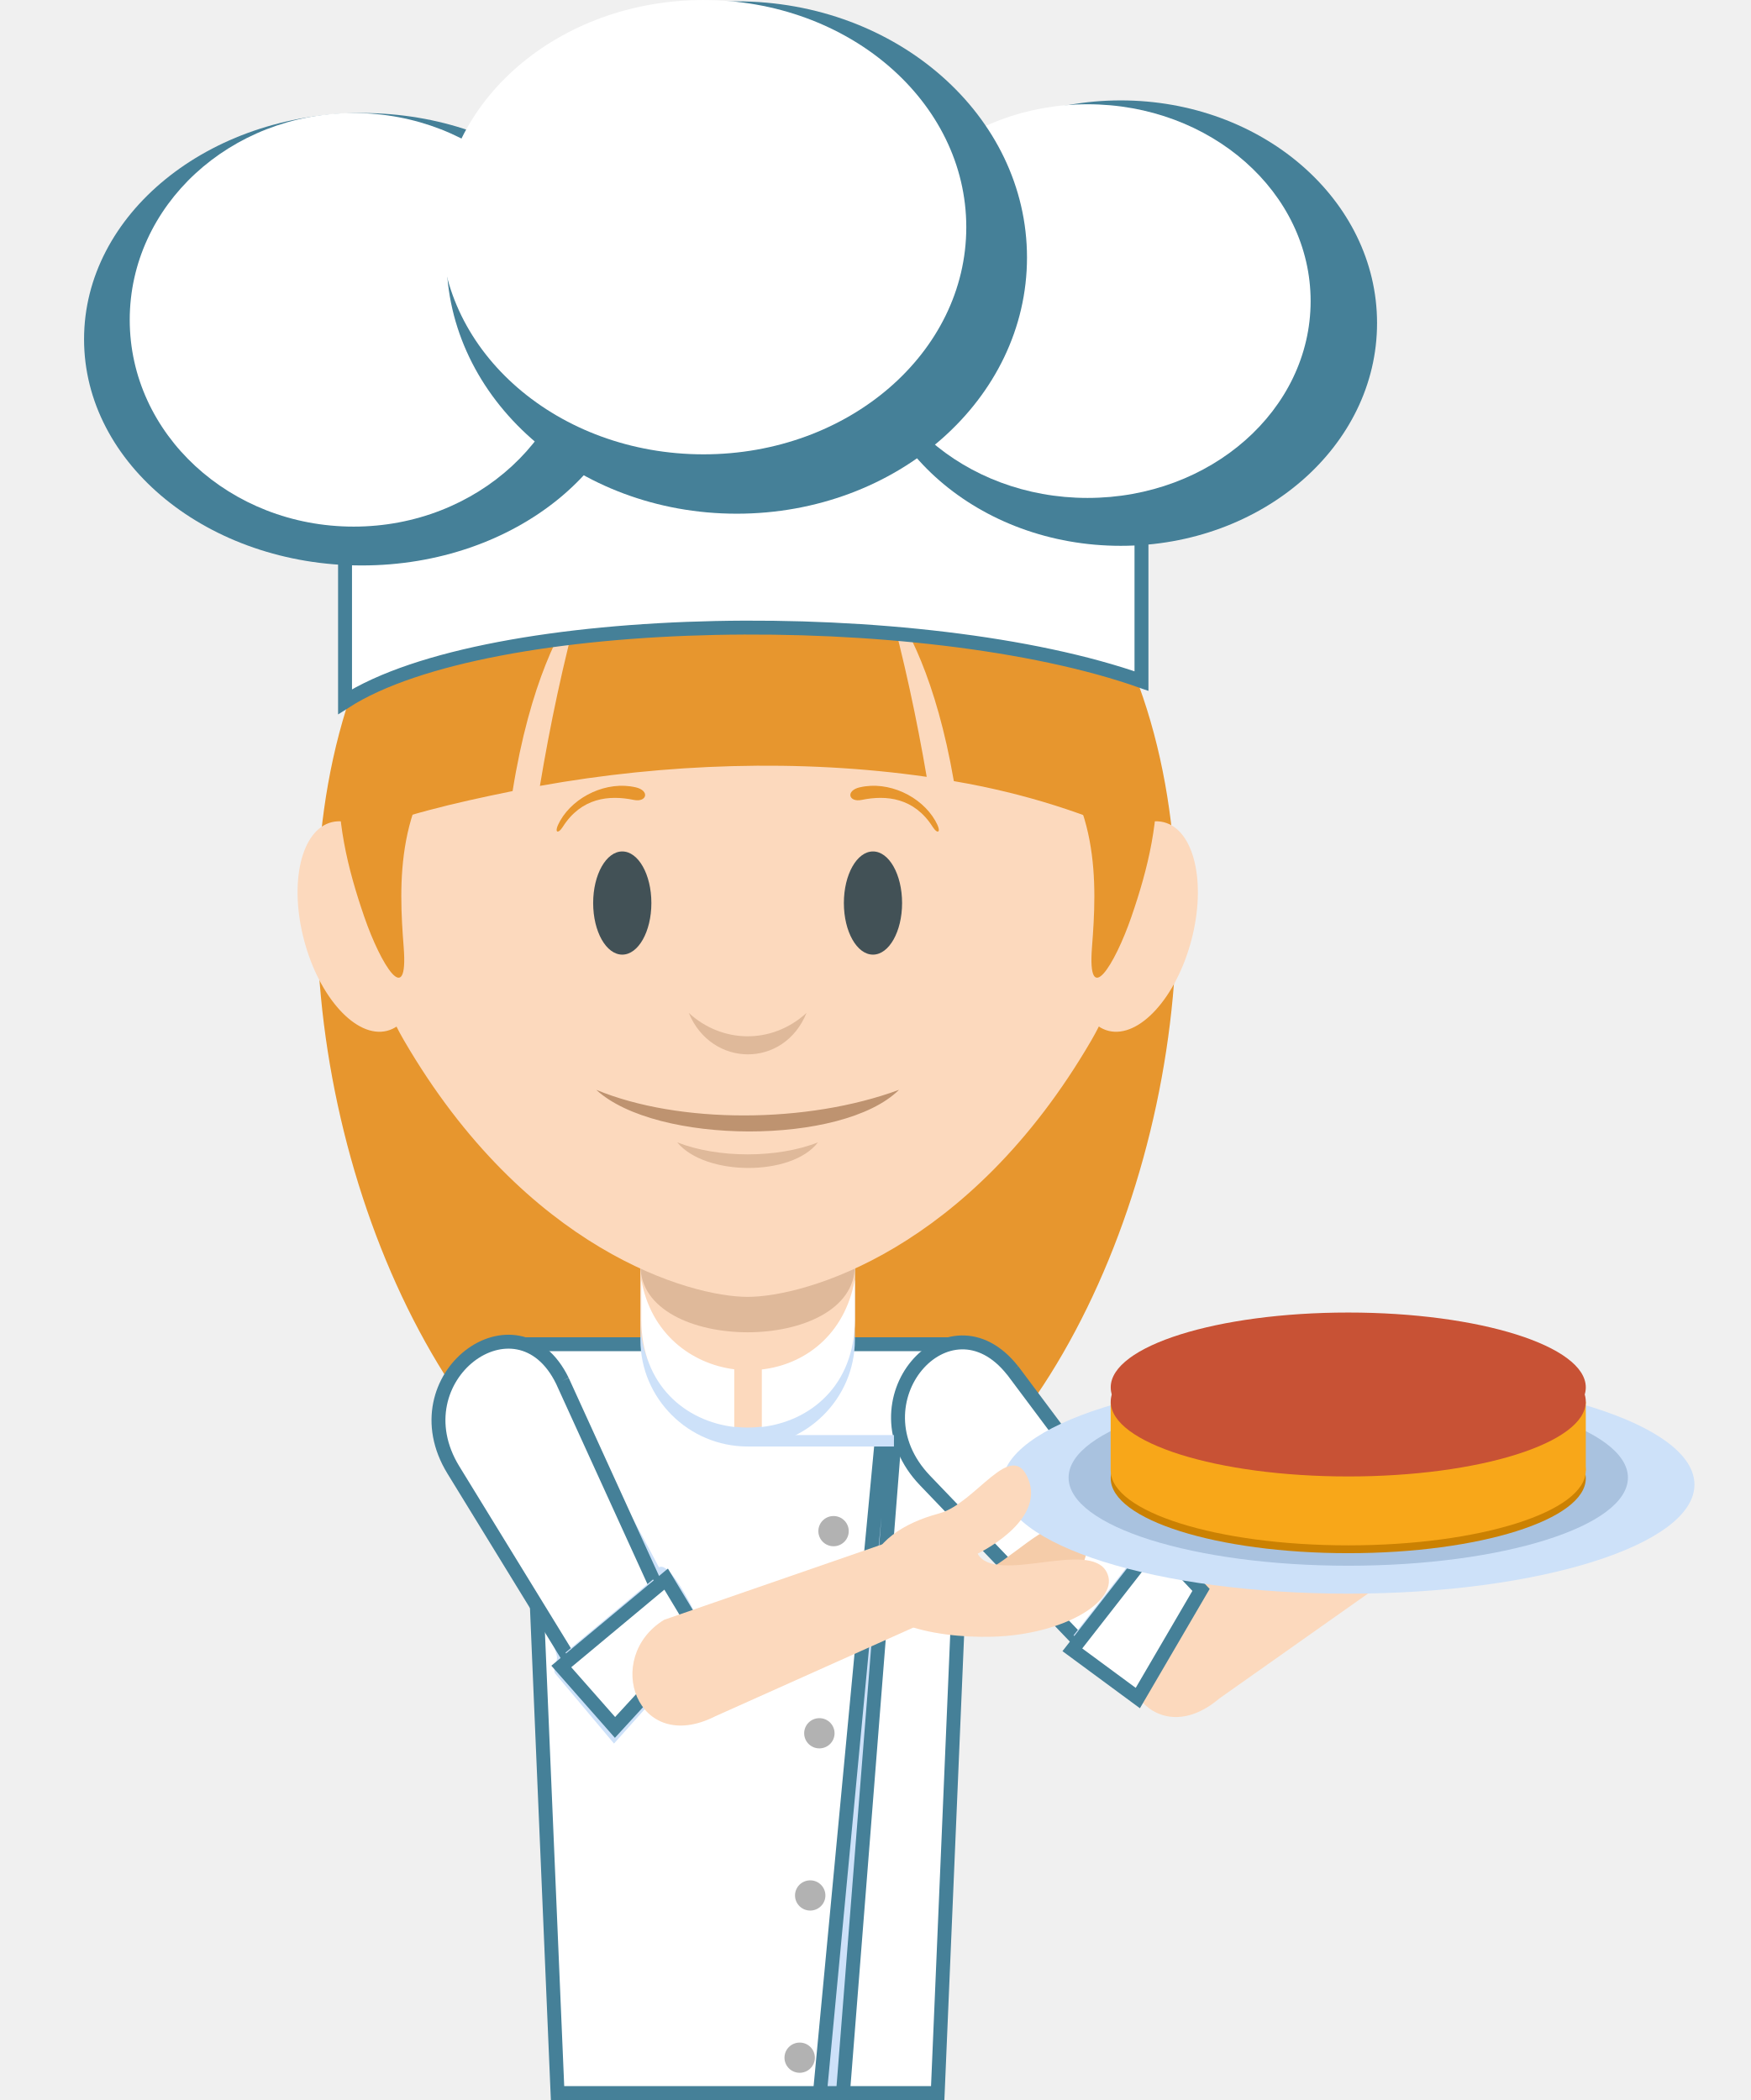
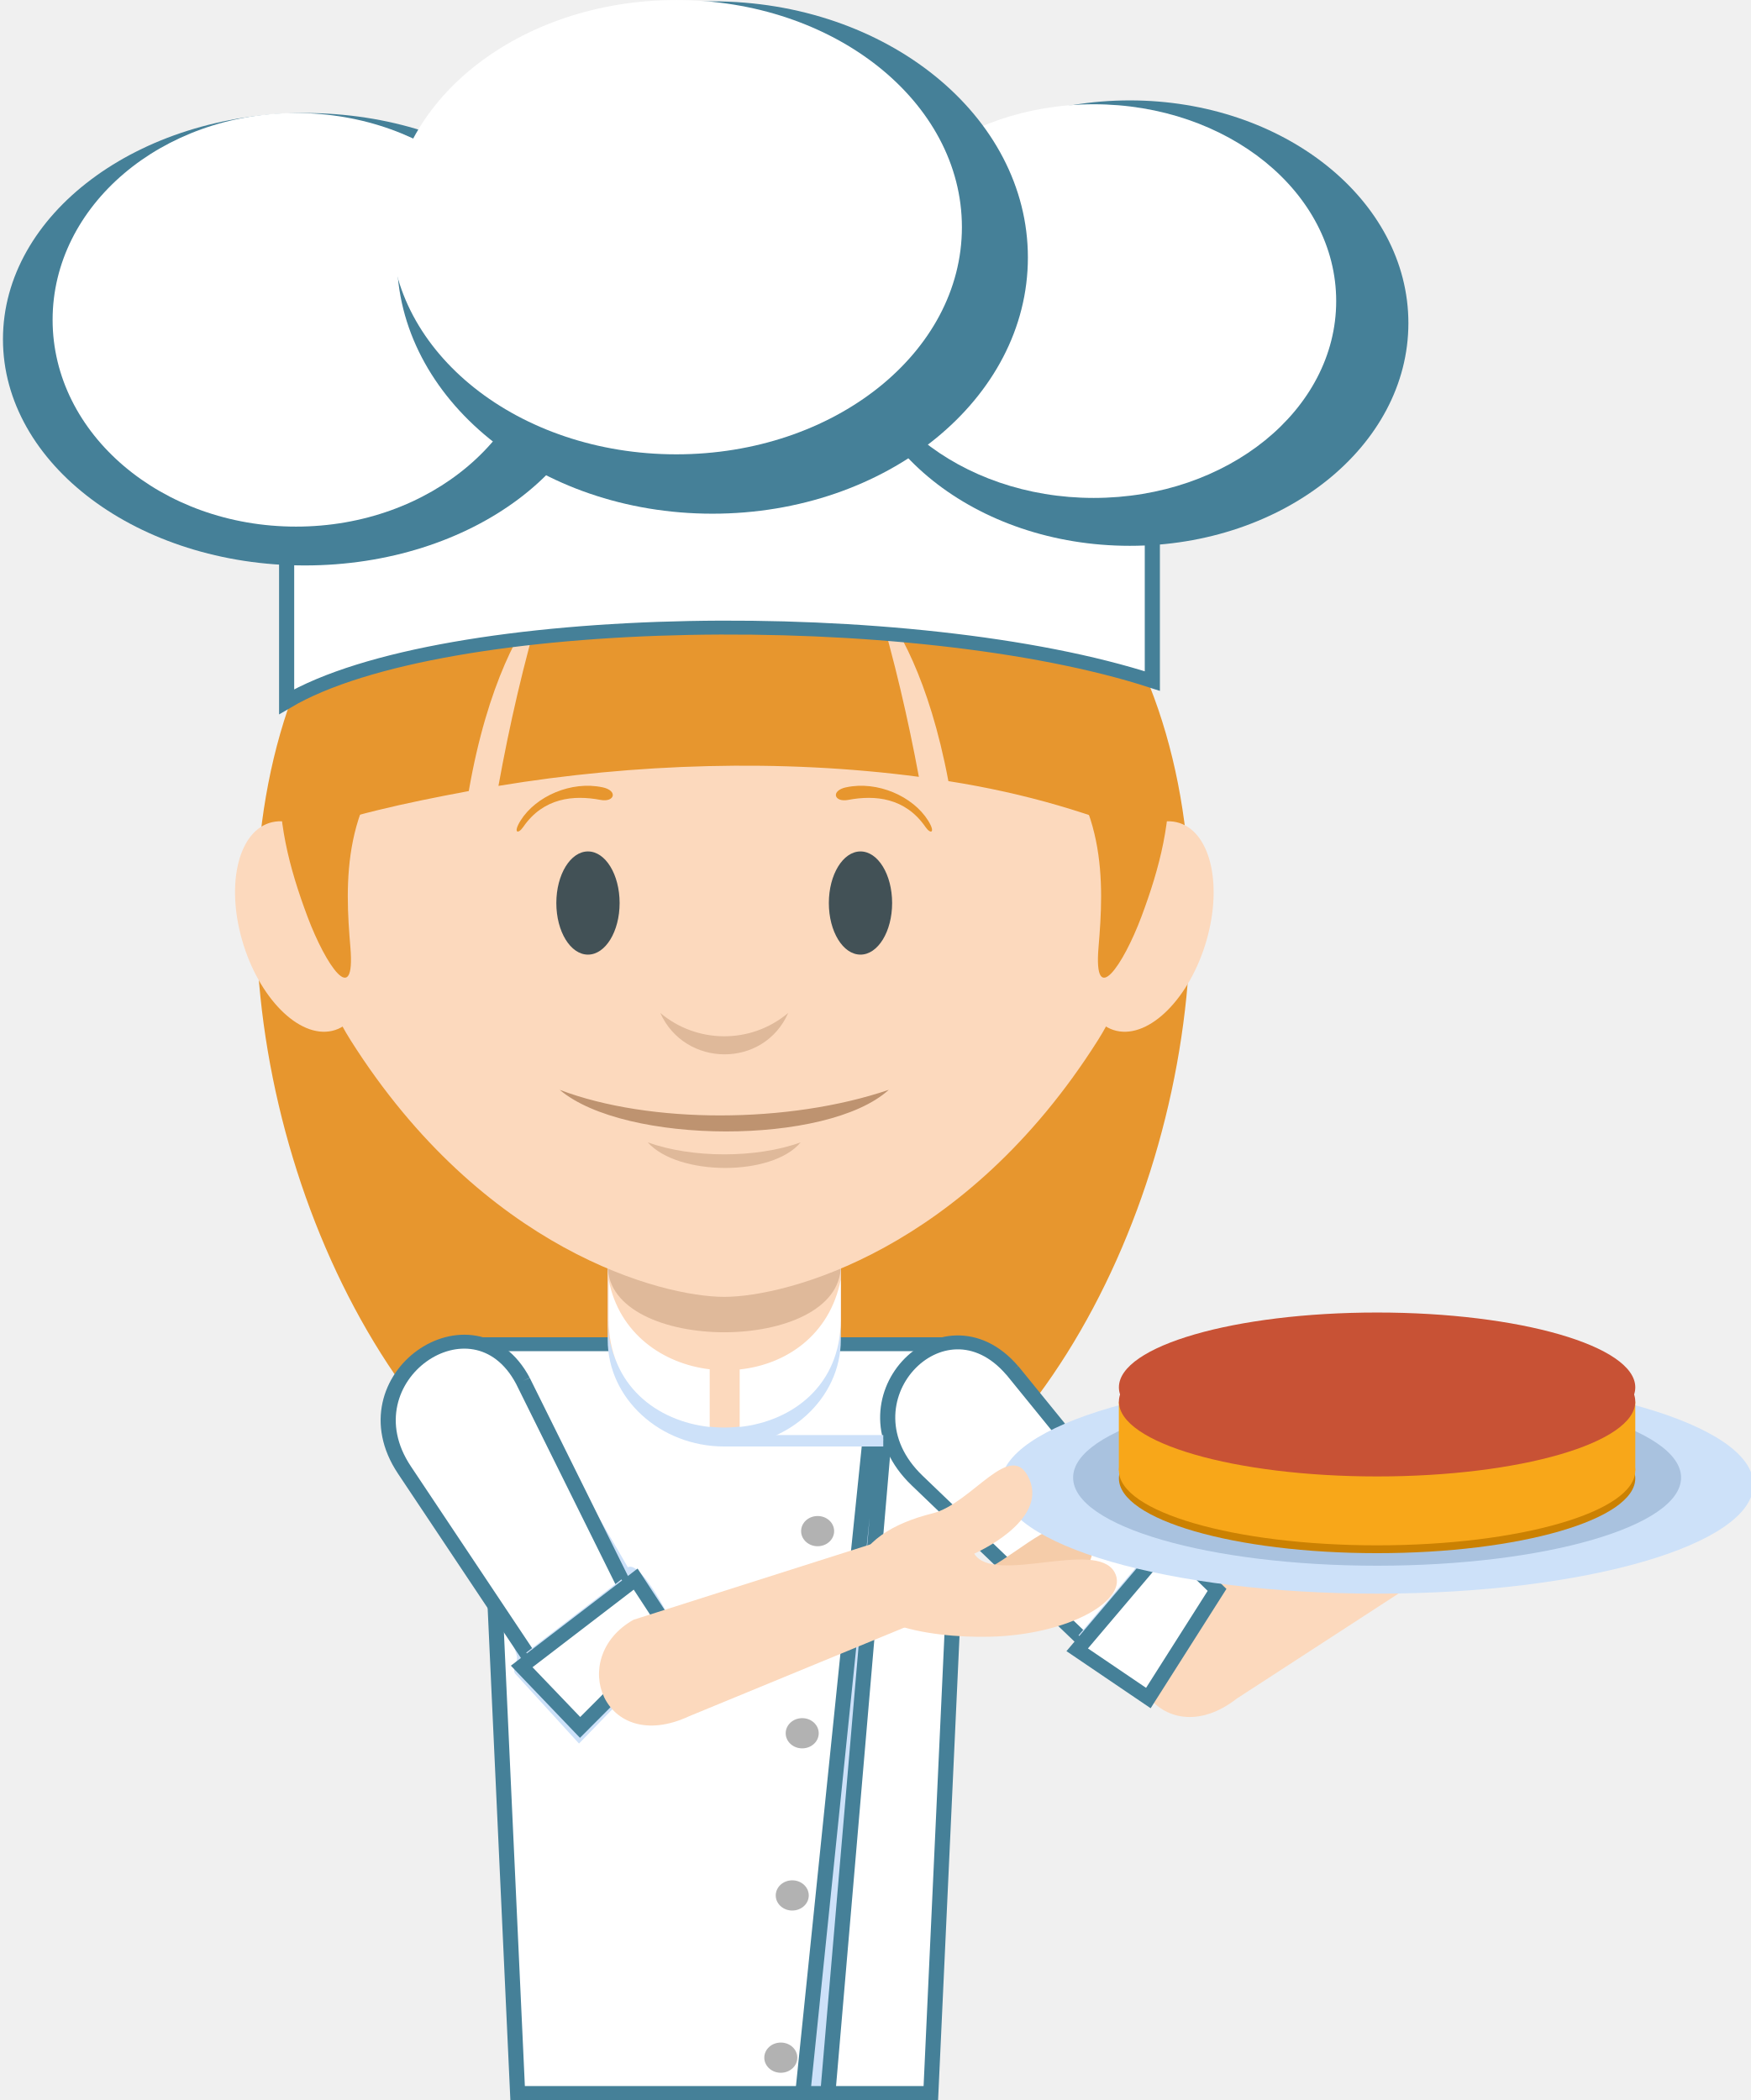
<svg xmlns="http://www.w3.org/2000/svg" id="svg9999" version="1.1" viewBox="0 0 33.073 39.687" height="150" width="125">
  <defs id="defs9993" />
-   <g style="display:inline" transform="translate(-63.58583,-56.84993)" id="layer1">
+   <g style="display:inline" transform="matrix(1.086957,0,0,0.9999902,-70.78541,-56.84938)" id="layer1">
    <g id="g18815">
      <path d="m 77.684,64.714 c -12.785,0 -8.651,21.943 0.027,21.943 8.678,0 12.757,-21.943 -0.027,-21.943" style="fill:#e7962e;fill-opacity:1;fill-rule:evenodd;stroke:none;stroke-width:0.263" id="path4840" />
      <path d="M 81.904,82.254 81.303,96.406 H 74.12 L 73.519,82.254 Z" style="fill:#ffffff;fill-opacity:1;fill-rule:evenodd;stroke:#458098;stroke-width:0.263;stroke-opacity:1" id="path4844" />
      <path d="m 73.444,82.261 c 0.422,0.128 2.244,3.552 2.592,4.209 0.267,-0.152 0.912,1.359 0.912,1.359 l -1.761,1.972 -1.113,-1.325 c -0.057,-0.129 0.065,-0.212 0.029,-0.349 -0.085,-0.33 -0.292,-0.716 -0.384,-0.936 -0.367,-0.876 -0.275,-3.816 -0.275,-4.929" style="fill:#cde1f9;fill-opacity:1;fill-rule:evenodd;stroke:none;stroke-width:0.263" id="path4848" />
      <path d="m 77.712,75.777 v 0 c 1.115,0 2.026,0.907 2.026,2.016 v 4.378 c 0,1.109 -0.912,2.016 -2.026,2.016 v 0 c -1.115,0 -2.026,-0.907 -2.026,-2.016 v -4.378 c 0,-1.109 0.912,-2.016 2.026,-2.016" style="fill:#cde1f9;fill-opacity:1;fill-rule:evenodd;stroke:none;stroke-width:0.263" id="path4852" />
      <path d="m 77.712,75.419 v 0 c 1.115,0 2.026,0.907 2.026,2.016 v 4.378 c 0,1.109 -0.912,2.016 -2.026,2.016 v 0 c -1.115,0 -2.026,-0.908 -2.026,-2.016 v -4.378 c 0,-1.109 0.912,-2.016 2.026,-2.016" style="fill:#fcd9bd;fill-opacity:1;fill-rule:evenodd;stroke:none;stroke-width:0.263" id="path4856" />
      <path d="m 82.719,82.749 3.23,4.321 c 0.518,0.692 -0.944,1.871 -1.49,1.302 l -3.395,-3.542 c -1.421,-1.483 0.446,-3.613 1.654,-2.08" style="fill:#ffffff;fill-opacity:1;fill-rule:evenodd;stroke:#458098;stroke-width:0.263;stroke-opacity:1" id="path4860" />
      <path d="m 79.738,80.766 v 0 c 0,1.683 -4.052,1.683 -4.052,0 0,-1.683 4.052,-1.683 4.052,0" style="fill:#dfb99a;fill-opacity:1;fill-rule:evenodd;stroke:none;stroke-width:0.263" id="path4864" />
      <path d="m 77.712,65.33 c -8.865,0 -8.186,8.27 -6.495,11.179 2.308,3.971 5.413,4.85 6.495,4.85 1.082,0 4.186,-0.879 6.495,-4.85 1.691,-2.91 2.37,-11.179 -6.495,-11.179" style="fill:#fcd9bd;fill-opacity:1;fill-rule:evenodd;stroke:none;stroke-width:0.263" id="path4868" />
      <path d="m 69.854,72.388 c 0.577,-0.142 1.277,0.625 1.564,1.714 0.288,1.089 0.053,2.087 -0.523,2.23 -0.577,0.142 -1.277,-0.625 -1.564,-1.714 -0.288,-1.089 -0.053,-2.087 0.523,-2.23" style="fill:#fcd9bd;fill-opacity:1;fill-rule:evenodd;stroke:none;stroke-width:0.263" id="path4872" />
      <path d="m 85.573,72.388 c -0.577,-0.142 -1.277,0.625 -1.564,1.714 -0.288,1.089 -0.053,2.087 0.523,2.23 0.577,0.142 1.277,-0.625 1.564,-1.714 0.287,-1.089 0.053,-2.087 -0.523,-2.23" style="fill:#fcd9bd;fill-opacity:1;fill-rule:evenodd;stroke:none;stroke-width:0.263" id="path4876" />
      <path d="m 80.08,72.941 c 0.304,0 0.55,0.436 0.55,0.975 0,0.538 -0.246,0.975 -0.55,0.975 -0.304,0 -0.55,-0.436 -0.55,-0.975 0,-0.538 0.246,-0.975 0.55,-0.975" style="fill:#425156;fill-opacity:1;fill-rule:evenodd;stroke:none;stroke-width:0.263" id="path4880" />
      <path d="m 75.343,72.941 c 0.304,0 0.55,0.436 0.55,0.975 0,0.538 -0.246,0.975 -0.55,0.975 -0.304,0 -0.55,-0.436 -0.55,-0.975 0,-0.538 0.246,-0.975 0.55,-0.975" style="fill:#425156;fill-opacity:1;fill-rule:evenodd;stroke:none;stroke-width:0.263" id="path4884" />
      <path d="m 80.572,77.446 c -1.066,1.056 -4.59,1.042 -5.721,0 1.569,0.65 3.989,0.641 5.721,0" style="fill:#be9370;fill-opacity:1;fill-rule:evenodd;stroke:none;stroke-width:0.263" id="path4888" />
      <path d="m 78.824,75.993 c -0.427,1.053 -1.798,1.034 -2.224,0 0.625,0.575 1.565,0.602 2.224,0" style="fill:#dfb99a;fill-opacity:1;fill-rule:evenodd;stroke:none;stroke-width:0.263" id="path4892" />
      <path d="m 72.38,70.714 c -1.342,1.171 -1.258,2.862 -1.167,4.035 0.091,1.173 -0.428,0.345 -0.745,-0.574 -0.317,-0.92 -0.543,-1.846 -0.472,-2.884 0.071,-1.038 3.024,-2.699 2.384,-0.576" style="fill:#e7962e;fill-opacity:1;fill-rule:evenodd;stroke:none;stroke-width:0.263" id="path4896" />
      <path d="m 85.289,72.762 c -1.176,-0.541 -2.323,-0.917 -3.681,-1.15 -0.334,-1.931 -0.892,-2.954 -1.248,-3.422 0.309,1.124 0.549,2.253 0.735,3.341 -2.398,-0.344 -4.95,-0.253 -7.308,0.171 0.19,-1.142 0.439,-2.329 0.764,-3.513 -0.367,0.483 -0.951,1.557 -1.28,3.611 -1.166,0.237 -2.046,0.449 -3.058,0.837 -0.444,-3.46 1.758,-7.838 7.414,-7.838 5.665,0 8.128,4.414 7.661,7.962" style="fill:#e7962e;fill-opacity:1;fill-rule:evenodd;stroke:none;stroke-width:0.263" id="path4900" />
      <path d="m 83.051,70.714 c 1.342,1.171 1.258,2.862 1.167,4.035 -0.091,1.173 0.428,0.345 0.745,-0.574 0.317,-0.92 0.543,-1.846 0.472,-2.884 -0.071,-1.038 -3.024,-2.699 -2.384,-0.576" style="fill:#e7962e;fill-opacity:1;fill-rule:evenodd;stroke:none;stroke-width:0.263" id="path4904" />
      <path d="m 79.04,78.439 c -0.495,0.65 -2.133,0.64 -2.658,0 0.766,0.302 1.892,0.303 2.658,0" style="fill:#dfb99a;fill-opacity:1;fill-rule:evenodd;stroke:none;stroke-width:0.263" id="path4908" />
      <path d="m 89.25,85.079 -3.994,2.322 c -0.965,0.966 0.098,2.624 1.367,1.549 l 3.665,-2.588 z" style="fill:#fcd9bd;fill-opacity:1;fill-rule:evenodd;stroke:none;stroke-width:0.263" id="path4912" />
      <path d="m 79.832,71.729 c 0.539,-0.126 1.159,0.166 1.425,0.631 0.133,0.233 0.042,0.261 -0.048,0.118 -0.351,-0.554 -0.877,-0.607 -1.342,-0.511 -0.247,0.051 -0.31,-0.175 -0.034,-0.239" style="fill:#e7962e;fill-opacity:1;fill-rule:evenodd;stroke:none;stroke-width:0.263" id="path4916" />
      <path d="m 75.595,71.729 c -0.539,-0.126 -1.159,0.166 -1.425,0.631 -0.133,0.233 -0.042,0.261 0.048,0.118 0.351,-0.554 0.877,-0.607 1.342,-0.511 0.247,0.051 0.31,-0.175 0.034,-0.239" style="fill:#e7962e;fill-opacity:1;fill-rule:evenodd;stroke:none;stroke-width:0.263" id="path4920" />
      <path d="m 77.459,83.818 c -0.914,-0.107 -1.756,-0.784 -1.756,-2.028 v -0.754 c 0.179,1.013 0.939,1.586 1.756,1.692 z m 2.277,-2.782 v 0.754 c 0,1.245 -0.842,1.921 -1.756,2.028 v -1.087 c 0.809,-0.093 1.565,-0.649 1.756,-1.695" style="fill:#ffffff;fill-opacity:1;fill-rule:evenodd;stroke:none;stroke-width:0.263" id="path4924" />
      <path d="m 83.87,87.756 1.322,-1.7 0.95,0.909 -1.215,1.737 z" style="fill:#cde1f9;fill-opacity:1;fill-rule:evenodd;stroke:none;stroke-width:0.263" id="path4928" />
      <path d="m 83.847,88.029 1.584,-2.031 0.847,0.899 -1.194,2.044 z" style="fill:#ffffff;fill-opacity:1;fill-rule:evenodd;stroke:#458098;stroke-width:0.263;stroke-opacity:1" id="path4932" />
      <path d="m 74.212,82.946 2.236,4.904 c 0.358,0.786 -1.321,1.63 -1.733,0.958 l -2.563,-4.178 c -1.073,-1.749 1.205,-3.437 2.06,-1.684" style="fill:#ffffff;fill-opacity:1;fill-rule:evenodd;stroke:#458098;stroke-width:0.263;stroke-opacity:1" id="path4936" />
      <path d="m 74.27,88.082 1.654,-1.383 0.734,1.089 -1.558,1.441 z" style="fill:#cde1f9;fill-opacity:1;fill-rule:evenodd;stroke:none;stroke-width:0.263" id="path4940" />
      <path d="m 74.191,88.344 1.981,-1.651 0.636,1.057 -1.602,1.746 z" style="fill:#ffffff;fill-opacity:1;fill-rule:evenodd;stroke:#458098;stroke-width:0.263;stroke-opacity:1" id="path4944" />
      <path d="m 79.078,96.406 1.155,-12.212 h 0.243 l -0.963,12.212 z" style="fill:#cde1f9;fill-opacity:1;fill-rule:evenodd;stroke:#458098;stroke-width:0.263;stroke-opacity:1" id="path4948" />
      <path id="path4950" style="fill:#cde1f9;fill-opacity:1;fill-rule:evenodd;stroke:none;stroke-width:0.263" d="m 77.712,83.971 h 2.764 v 0.216 h -2.764 z" />
      <path d="m 79.332,85.501 c 0.159,-0.002 0.288,0.125 0.29,0.282 0.002,0.158 -0.125,0.287 -0.284,0.289 -0.158,0.002 -0.288,-0.125 -0.29,-0.282 -0.002,-0.158 0.125,-0.287 0.283,-0.289" style="fill:#b2b2b2;fill-opacity:1;fill-rule:evenodd;stroke:none;stroke-width:0.263" id="path4954" />
      <path d="m 79.064,89.321 c 0.159,-0.002 0.288,0.125 0.29,0.282 0.002,0.158 -0.125,0.287 -0.284,0.289 -0.158,0.002 -0.288,-0.124 -0.29,-0.282 -0.002,-0.158 0.125,-0.287 0.284,-0.289" style="fill:#b2b2b2;fill-opacity:1;fill-rule:evenodd;stroke:none;stroke-width:0.263" id="path4958" />
      <path d="m 78.891,92.386 c 0.159,-0.002 0.288,0.125 0.29,0.282 0.002,0.158 -0.125,0.287 -0.284,0.289 -0.158,0.002 -0.288,-0.125 -0.29,-0.282 -0.002,-0.158 0.125,-0.287 0.284,-0.289" style="fill:#b2b2b2;fill-opacity:1;fill-rule:evenodd;stroke:none;stroke-width:0.263" id="path4962" />
      <path d="m 78.692,95.452 c 0.159,-0.002 0.288,0.125 0.29,0.282 0.002,0.158 -0.125,0.287 -0.284,0.289 -0.158,0.002 -0.288,-0.125 -0.29,-0.282 -0.002,-0.158 0.125,-0.287 0.284,-0.289" style="fill:#b2b2b2;fill-opacity:1;fill-rule:evenodd;stroke:none;stroke-width:0.263" id="path4966" />
      <path d="m 70.105,70.111 c 2.715,-1.741 10.931,-1.845 15.048,-0.39 V 63.178 H 70.105 Z" style="fill:#ffffff;fill-opacity:1;fill-rule:evenodd;stroke:#458098;stroke-width:0.263;stroke-opacity:1" id="path4970" />
      <path d="m 70.422,58.986 c 2.899,0 5.248,1.914 5.248,4.275 0,2.361 -2.35,4.275 -5.248,4.275 -2.898,0 -5.248,-1.914 -5.248,-4.275 0,-2.361 2.35,-4.275 5.248,-4.275" style="fill:#458098;fill-opacity:1;fill-rule:evenodd;stroke:none;stroke-width:0.263" id="path4974" />
      <path d="m 84.761,58.747 c 2.674,0 4.843,1.884 4.843,4.209 0,2.324 -2.168,4.209 -4.843,4.209 -2.674,0 -4.843,-1.884 -4.843,-4.209 0,-2.324 2.168,-4.209 4.843,-4.209" style="fill:#458098;fill-opacity:1;fill-rule:evenodd;stroke:none;stroke-width:0.263;stroke-opacity:1" id="path4978" />
      <path d="m 70.268,58.986 c 2.336,0 4.231,1.749 4.231,3.908 0,2.158 -1.894,3.908 -4.231,3.908 -2.336,0 -4.231,-1.749 -4.231,-3.908 0,-2.158 1.894,-3.908 4.231,-3.908" style="fill:#ffffff;fill-opacity:1;fill-rule:evenodd;stroke:none;stroke-width:0.263;stroke-opacity:1" id="path4982" />
      <path d="m 84.134,58.82 c 2.328,0 4.215,1.666 4.215,3.72 0,2.054 -1.887,3.72 -4.215,3.72 -2.328,0 -4.216,-1.665 -4.216,-3.72 0,-2.054 1.887,-3.72 4.216,-3.72" style="fill:#ffffff;fill-opacity:1;fill-rule:evenodd;stroke:none;stroke-width:0.263;stroke-opacity:1" id="path4986" />
      <path d="m 77.506,56.875 c 3.029,0 5.484,2.168 5.484,4.841 0,2.674 -2.455,4.842 -5.484,4.842 -3.029,0 -5.484,-2.167 -5.484,-4.842 0,-2.674 2.455,-4.841 5.484,-4.841" style="fill:#458098;fill-opacity:1;fill-rule:evenodd;stroke:none;stroke-width:0.263;stroke-opacity:1" id="path4990" />
      <path d="m 76.878,56.85 c 2.742,0 4.965,1.922 4.965,4.293 0,2.371 -2.223,4.293 -4.965,4.293 -2.742,0 -4.965,-1.922 -4.965,-4.293 0,-2.371 2.223,-4.293 4.965,-4.293" style="fill:#ffffff;fill-opacity:1;fill-rule:evenodd;stroke:none;stroke-width:0.263;stroke-opacity:1" id="path4994" />
      <path d="m 83.193,87.469 c 0.824,-0.677 1.176,-1.499 0.758,-1.768 -0.406,-0.261 -1.05,0.422 -1.607,0.766 z" style="fill:#f5cca9;fill-opacity:1;fill-rule:evenodd;stroke:none;stroke-width:0.263" id="path4998" />
      <path d="m 89.06,82.846 c 3.612,0 6.541,0.923 6.541,2.061 0,1.138 -2.929,2.061 -6.541,2.061 -3.612,0 -6.541,-0.923 -6.541,-2.061 0,-1.138 2.928,-2.061 6.541,-2.061" style="fill:#cde1f9;fill-opacity:1;fill-rule:evenodd;stroke:none;stroke-width:0.263" id="path5002" />
      <path d="m 89.06,83.11 c 2.918,0 5.284,0.746 5.284,1.665 0,0.92 -2.366,1.665 -5.284,1.665 -2.918,0 -5.284,-0.745 -5.284,-1.665 0,-0.92 2.366,-1.665 5.284,-1.665" style="fill:#a9c2df;fill-opacity:1;fill-rule:evenodd;stroke:none;stroke-width:0.263" id="path5006" />
      <path d="m 89.06,83.375 c 2.479,0 4.488,0.633 4.488,1.414 0,0.781 -2.01,1.414 -4.488,1.414 -2.479,0 -4.488,-0.633 -4.488,-1.414 0,-0.781 2.01,-1.414 4.488,-1.414" style="fill:#cb8102;fill-opacity:1;fill-rule:evenodd;stroke:none;stroke-width:0.263" id="path5010" />
      <path d="m 80.55,85.934 -4.416,1.528 c -1.165,0.715 -0.518,2.575 0.967,1.823 l 4.158,-1.863 z" style="fill:#fcd9bd;fill-opacity:1;fill-rule:evenodd;stroke:none;stroke-width:0.263" id="path5014" />
      <path d="m 82.057,86.212 c 0,0 1.275,-0.604 0.96,-1.403 -0.315,-0.798 -0.993,0.456 -1.685,0.642 -0.692,0.186 -1.226,0.542 -1.355,1.111 -0.217,0.954 1.231,1.249 2.355,1.22 1.374,-0.036 2.435,-0.7 2.163,-1.222 -0.326,-0.625 -2.1,0.253 -2.438,-0.348" style="fill:#fcd9bd;fill-opacity:1;fill-rule:evenodd;stroke:none;stroke-width:0.263" id="path5018" />
      <path id="path5020" style="fill:#f8a719;fill-opacity:1;fill-rule:evenodd;stroke:none;stroke-width:0.263" d="m 84.571,84.641 h 8.977 v -1.301 h -8.977 z" />
      <path d="m 89.06,83.227 c 2.479,0 4.488,0.633 4.488,1.414 0,0.781 -2.01,1.414 -4.488,1.414 -2.479,0 -4.488,-0.633 -4.488,-1.414 0,-0.781 2.01,-1.414 4.488,-1.414" style="fill:#f8a719;fill-opacity:1;fill-rule:evenodd;stroke:none;stroke-width:0.263" id="path5024" />
      <path d="m 89.06,81.925 c 2.479,0 4.488,0.633 4.488,1.414 0,0.781 -2.01,1.414 -4.488,1.414 -2.479,0 -4.488,-0.633 -4.488,-1.414 0,-0.781 2.01,-1.414 4.488,-1.414" style="fill:#c85235;fill-opacity:1;fill-rule:evenodd;stroke:none;stroke-width:0.263" id="path5028" />
      <path d="m 89.06,81.655 c 2.479,0 4.488,0.633 4.488,1.414 0,0.781 -2.01,1.414 -4.488,1.414 -2.479,0 -4.488,-0.633 -4.488,-1.414 0,-0.781 2.01,-1.414 4.488,-1.414" style="fill:#c85235;fill-opacity:1;fill-rule:evenodd;stroke:none;stroke-width:0.263" id="path5032" />
    </g>
  </g>
</svg>
